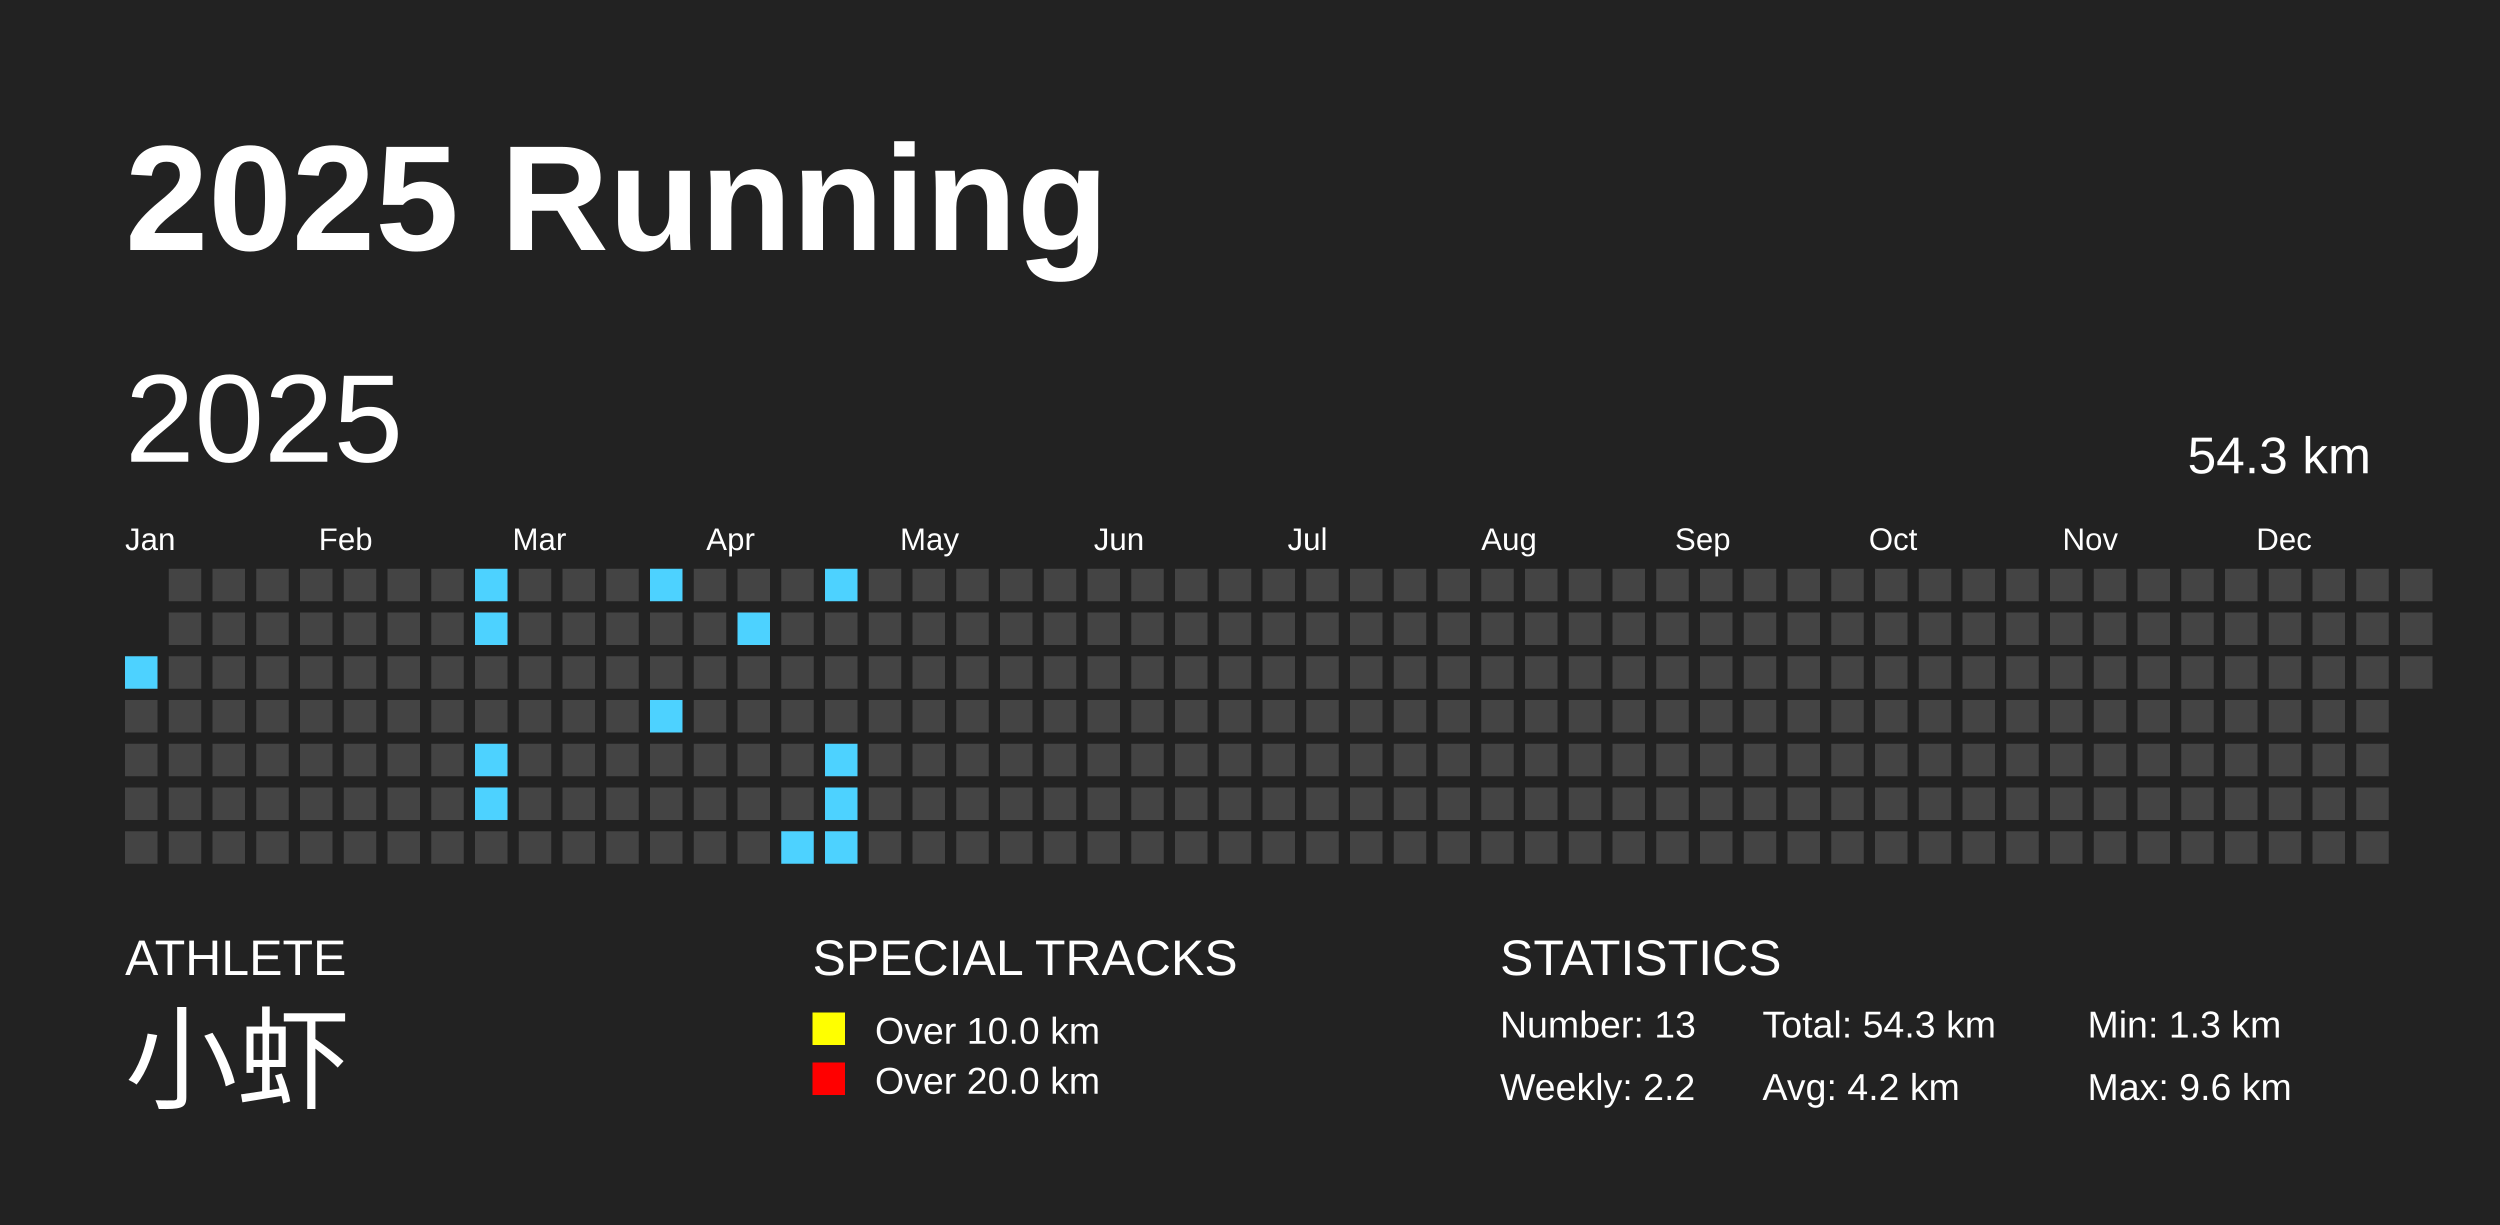
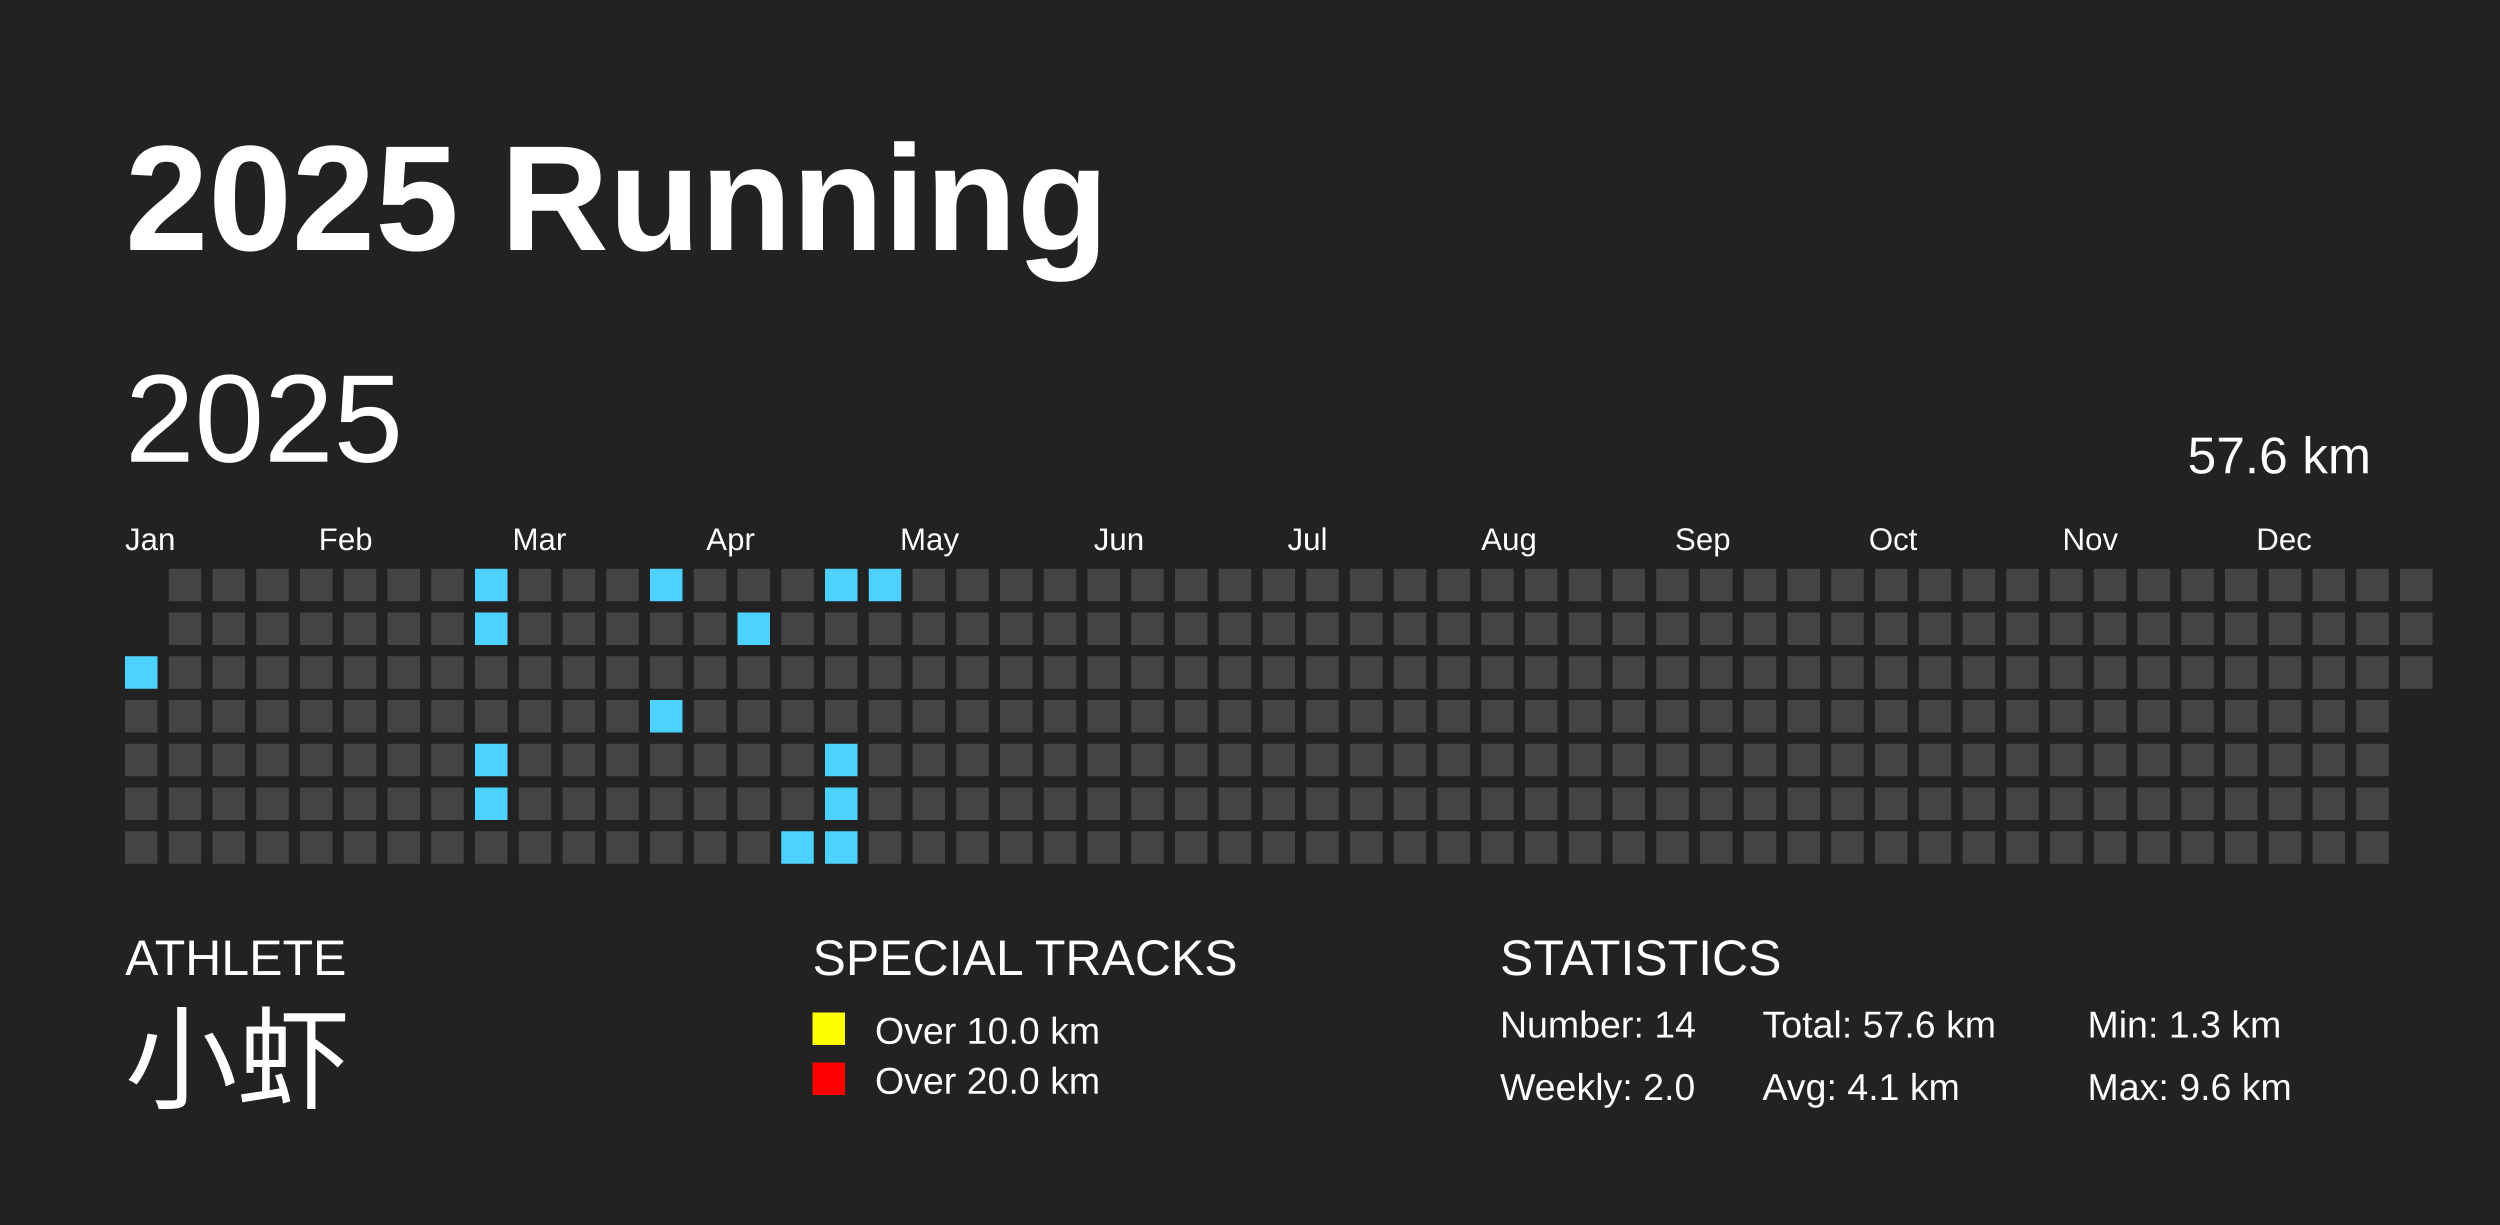
<svg xmlns="http://www.w3.org/2000/svg" baseProfile="full" height="98mm" version="1.1" viewBox="0,0,200,98" width="200mm">
  <defs />
  <rect fill="#222222" height="98" width="200" x="0" y="0" />
  <text fill="#FFFFFF" style="font-size:12px; font-family:Arial; font-weight:bold;" x="10" y="20">2025 Running</text>
  <text fill="#FFFFFF" style="font-size:4px; font-family:Arial" x="10" y="78">ATHLETE</text>
  <text fill="#FFFFFF" style="font-size:9px; font-family:Arial" x="10" y="88">小虾</text>
  <text fill="#FFFFFF" style="font-size:4px; font-family:Arial" x="65" y="78">SPECIAL TRACKS</text>
  <rect fill="yellow" height="2.6" width="2.6" x="65" y="81" />
  <text fill="#FFFFFF" style="font-size:3px; font-family:Arial" x="70" y="83.5">Over 10.0 km</text>
  <rect fill="red" height="2.6" width="2.6" x="65" y="85" />
  <text fill="#FFFFFF" style="font-size:3px; font-family:Arial" x="70" y="87.5">Over 20.0 km</text>
  <text fill="#FFFFFF" style="font-size:4px; font-family:Arial" x="120" y="78">STATISTICS</text>
-   <text fill="#FFFFFF" style="font-size:3px; font-family:Arial" x="120" y="83">Number: 13</text>
-   <text fill="#FFFFFF" style="font-size:3px; font-family:Arial" x="120" y="88">Weekly: 2.2</text>
-   <text fill="#FFFFFF" style="font-size:3px; font-family:Arial" x="141" y="83">Total: 54.3 km</text>
-   <text fill="#FFFFFF" style="font-size:3px; font-family:Arial" x="141" y="88">Avg: 4.2 km</text>
+   <text fill="#FFFFFF" style="font-size:3px; font-family:Arial" x="120" y="83">Number: 14</text>
+   <text fill="#FFFFFF" style="font-size:3px; font-family:Arial" x="120" y="88">Weekly: 2.0</text>
+   <text fill="#FFFFFF" style="font-size:3px; font-family:Arial" x="141" y="83">Total: 57.6 km</text>
+   <text fill="#FFFFFF" style="font-size:3px; font-family:Arial" x="141" y="88">Avg: 4.1 km</text>
  <text fill="#FFFFFF" style="font-size:3px; font-family:Arial" x="167" y="83">Min: 1.3 km</text>
  <text fill="#FFFFFF" style="font-size:3px; font-family:Arial" x="167" y="88">Max: 9.6 km</text>
  <text dominant-baseline="hanging" fill="#FFFFFF" style="font-size:10.0px; font-family:Arial;" x="10" y="30">2025</text>
-   <text dominant-baseline="hanging" fill="#FFFFFF" style="font-size:4.125px; font-family:Arial;" x="175" y="35">54.3 km</text>
+   <text dominant-baseline="hanging" fill="#FFFFFF" style="font-size:4.125px; font-family:Arial;" x="175" y="35">57.6 km</text>
  <text fill="#FFFFFF" style="font-size:2.5px; font-family:Arial" x="10.0" y="44">Jan</text>
  <text fill="#FFFFFF" style="font-size:2.5px; font-family:Arial" x="25.5" y="44">Feb</text>
  <text fill="#FFFFFF" style="font-size:2.5px; font-family:Arial" x="41.0" y="44">Mar</text>
  <text fill="#FFFFFF" style="font-size:2.5px; font-family:Arial" x="56.5" y="44">Apr</text>
  <text fill="#FFFFFF" style="font-size:2.5px; font-family:Arial" x="72.0" y="44">May</text>
  <text fill="#FFFFFF" style="font-size:2.5px; font-family:Arial" x="87.5" y="44">Jun</text>
  <text fill="#FFFFFF" style="font-size:2.5px; font-family:Arial" x="103.0" y="44">Jul</text>
  <text fill="#FFFFFF" style="font-size:2.5px; font-family:Arial" x="118.5" y="44">Aug</text>
  <text fill="#FFFFFF" style="font-size:2.5px; font-family:Arial" x="134.0" y="44">Sep</text>
  <text fill="#FFFFFF" style="font-size:2.5px; font-family:Arial" x="149.5" y="44">Oct</text>
  <text fill="#FFFFFF" style="font-size:2.5px; font-family:Arial" x="165.0" y="44">Nov</text>
  <text fill="#FFFFFF" style="font-size:2.5px; font-family:Arial" x="180.5" y="44">Dec</text>
  <rect fill="#4DD2FF" height="2.6" width="2.6" x="10.0" y="52.5" />
  <rect fill="#444444" height="2.6" width="2.6" x="10.0" y="56.0" />
  <rect fill="#444444" height="2.6" width="2.6" x="10.0" y="59.5" />
  <rect fill="#444444" height="2.6" width="2.6" x="10.0" y="63.0" />
  <rect fill="#444444" height="2.6" width="2.6" x="10.0" y="66.5" />
  <rect fill="#444444" height="2.6" width="2.6" x="13.5" y="45.5" />
  <rect fill="#444444" height="2.6" width="2.6" x="13.5" y="49.0" />
  <rect fill="#444444" height="2.6" width="2.6" x="13.5" y="52.5" />
  <rect fill="#444444" height="2.6" width="2.6" x="13.5" y="56.0" />
  <rect fill="#444444" height="2.6" width="2.6" x="13.5" y="59.5" />
  <rect fill="#444444" height="2.6" width="2.6" x="13.5" y="63.0" />
  <rect fill="#444444" height="2.6" width="2.6" x="13.5" y="66.5" />
  <rect fill="#444444" height="2.6" width="2.6" x="17.0" y="45.5" />
  <rect fill="#444444" height="2.6" width="2.6" x="17.0" y="49.0" />
  <rect fill="#444444" height="2.6" width="2.6" x="17.0" y="52.5" />
  <rect fill="#444444" height="2.6" width="2.6" x="17.0" y="56.0" />
  <rect fill="#444444" height="2.6" width="2.6" x="17.0" y="59.5" />
  <rect fill="#444444" height="2.6" width="2.6" x="17.0" y="63.0" />
  <rect fill="#444444" height="2.6" width="2.6" x="17.0" y="66.5" />
  <rect fill="#444444" height="2.6" width="2.6" x="20.5" y="45.5" />
  <rect fill="#444444" height="2.6" width="2.6" x="20.5" y="49.0" />
  <rect fill="#444444" height="2.6" width="2.6" x="20.5" y="52.5" />
  <rect fill="#444444" height="2.6" width="2.6" x="20.5" y="56.0" />
  <rect fill="#444444" height="2.6" width="2.6" x="20.5" y="59.5" />
  <rect fill="#444444" height="2.6" width="2.6" x="20.5" y="63.0" />
  <rect fill="#444444" height="2.6" width="2.6" x="20.5" y="66.5" />
  <rect fill="#444444" height="2.6" width="2.6" x="24.0" y="45.5" />
  <rect fill="#444444" height="2.6" width="2.6" x="24.0" y="49.0" />
  <rect fill="#444444" height="2.6" width="2.6" x="24.0" y="52.5" />
  <rect fill="#444444" height="2.6" width="2.6" x="24.0" y="56.0" />
  <rect fill="#444444" height="2.6" width="2.6" x="24.0" y="59.5" />
  <rect fill="#444444" height="2.6" width="2.6" x="24.0" y="63.0" />
  <rect fill="#444444" height="2.6" width="2.6" x="24.0" y="66.5" />
  <rect fill="#444444" height="2.6" width="2.6" x="27.5" y="45.5" />
  <rect fill="#444444" height="2.6" width="2.6" x="27.5" y="49.0" />
  <rect fill="#444444" height="2.6" width="2.6" x="27.5" y="52.5" />
  <rect fill="#444444" height="2.6" width="2.6" x="27.5" y="56.0" />
  <rect fill="#444444" height="2.6" width="2.6" x="27.5" y="59.5" />
  <rect fill="#444444" height="2.6" width="2.6" x="27.5" y="63.0" />
  <rect fill="#444444" height="2.6" width="2.6" x="27.5" y="66.5" />
  <rect fill="#444444" height="2.6" width="2.6" x="31.0" y="45.5" />
  <rect fill="#444444" height="2.6" width="2.6" x="31.0" y="49.0" />
  <rect fill="#444444" height="2.6" width="2.6" x="31.0" y="52.5" />
  <rect fill="#444444" height="2.6" width="2.6" x="31.0" y="56.0" />
  <rect fill="#444444" height="2.6" width="2.6" x="31.0" y="59.5" />
  <rect fill="#444444" height="2.6" width="2.6" x="31.0" y="63.0" />
  <rect fill="#444444" height="2.6" width="2.6" x="31.0" y="66.5" />
  <rect fill="#444444" height="2.6" width="2.6" x="34.5" y="45.5" />
  <rect fill="#444444" height="2.6" width="2.6" x="34.5" y="49.0" />
  <rect fill="#444444" height="2.6" width="2.6" x="34.5" y="52.5" />
  <rect fill="#444444" height="2.6" width="2.6" x="34.5" y="56.0" />
  <rect fill="#444444" height="2.6" width="2.6" x="34.5" y="59.5" />
  <rect fill="#444444" height="2.6" width="2.6" x="34.5" y="63.0" />
  <rect fill="#444444" height="2.6" width="2.6" x="34.5" y="66.5" />
  <rect fill="#4DD2FF" height="2.6" width="2.6" x="38.0" y="45.5" />
  <rect fill="#4DD2FF" height="2.6" width="2.6" x="38.0" y="49.0" />
  <rect fill="#444444" height="2.6" width="2.6" x="38.0" y="52.5" />
  <rect fill="#444444" height="2.6" width="2.6" x="38.0" y="56.0" />
  <rect fill="#4DD2FF" height="2.6" width="2.6" x="38.0" y="59.5" />
  <rect fill="#4DD2FF" height="2.6" width="2.6" x="38.0" y="63.0" />
  <rect fill="#444444" height="2.6" width="2.6" x="38.0" y="66.5" />
  <rect fill="#444444" height="2.6" width="2.6" x="41.5" y="45.5" />
  <rect fill="#444444" height="2.6" width="2.6" x="41.5" y="49.0" />
  <rect fill="#444444" height="2.6" width="2.6" x="41.5" y="52.5" />
  <rect fill="#444444" height="2.6" width="2.6" x="41.5" y="56.0" />
  <rect fill="#444444" height="2.6" width="2.6" x="41.5" y="59.5" />
  <rect fill="#444444" height="2.6" width="2.6" x="41.5" y="63.0" />
  <rect fill="#444444" height="2.6" width="2.6" x="41.5" y="66.5" />
  <rect fill="#444444" height="2.6" width="2.6" x="45.0" y="45.5" />
  <rect fill="#444444" height="2.6" width="2.6" x="45.0" y="49.0" />
  <rect fill="#444444" height="2.6" width="2.6" x="45.0" y="52.5" />
  <rect fill="#444444" height="2.6" width="2.6" x="45.0" y="56.0" />
  <rect fill="#444444" height="2.6" width="2.6" x="45.0" y="59.5" />
  <rect fill="#444444" height="2.6" width="2.6" x="45.0" y="63.0" />
  <rect fill="#444444" height="2.6" width="2.6" x="45.0" y="66.5" />
  <rect fill="#444444" height="2.6" width="2.6" x="48.5" y="45.5" />
  <rect fill="#444444" height="2.6" width="2.6" x="48.5" y="49.0" />
  <rect fill="#444444" height="2.6" width="2.6" x="48.5" y="52.5" />
  <rect fill="#444444" height="2.6" width="2.6" x="48.5" y="56.0" />
  <rect fill="#444444" height="2.6" width="2.6" x="48.5" y="59.5" />
  <rect fill="#444444" height="2.6" width="2.6" x="48.5" y="63.0" />
  <rect fill="#444444" height="2.6" width="2.6" x="48.5" y="66.5" />
  <rect fill="#4DD2FF" height="2.6" width="2.6" x="52.0" y="45.5" />
  <rect fill="#444444" height="2.6" width="2.6" x="52.0" y="49.0" />
  <rect fill="#444444" height="2.6" width="2.6" x="52.0" y="52.5" />
  <rect fill="#4DD2FF" height="2.6" width="2.6" x="52.0" y="56.0" />
  <rect fill="#444444" height="2.6" width="2.6" x="52.0" y="59.5" />
  <rect fill="#444444" height="2.6" width="2.6" x="52.0" y="63.0" />
  <rect fill="#444444" height="2.6" width="2.6" x="52.0" y="66.5" />
  <rect fill="#444444" height="2.6" width="2.6" x="55.5" y="45.5" />
  <rect fill="#444444" height="2.6" width="2.6" x="55.5" y="49.0" />
  <rect fill="#444444" height="2.6" width="2.6" x="55.5" y="52.5" />
  <rect fill="#444444" height="2.6" width="2.6" x="55.5" y="56.0" />
  <rect fill="#444444" height="2.6" width="2.6" x="55.5" y="59.5" />
  <rect fill="#444444" height="2.6" width="2.6" x="55.5" y="63.0" />
  <rect fill="#444444" height="2.6" width="2.6" x="55.5" y="66.5" />
  <rect fill="#444444" height="2.6" width="2.6" x="59.0" y="45.5" />
  <rect fill="#4DD2FF" height="2.6" width="2.6" x="59.0" y="49.0" />
  <rect fill="#444444" height="2.6" width="2.6" x="59.0" y="52.5" />
  <rect fill="#444444" height="2.6" width="2.6" x="59.0" y="56.0" />
  <rect fill="#444444" height="2.6" width="2.6" x="59.0" y="59.5" />
  <rect fill="#444444" height="2.6" width="2.6" x="59.0" y="63.0" />
  <rect fill="#444444" height="2.6" width="2.6" x="59.0" y="66.5" />
  <rect fill="#444444" height="2.6" width="2.6" x="62.5" y="45.5" />
  <rect fill="#444444" height="2.6" width="2.6" x="62.5" y="49.0" />
  <rect fill="#444444" height="2.6" width="2.6" x="62.5" y="52.5" />
  <rect fill="#444444" height="2.6" width="2.6" x="62.5" y="56.0" />
  <rect fill="#444444" height="2.6" width="2.6" x="62.5" y="59.5" />
  <rect fill="#444444" height="2.6" width="2.6" x="62.5" y="63.0" />
  <rect fill="#4DD2FF" height="2.6" width="2.6" x="62.5" y="66.5" />
  <rect fill="#4DD2FF" height="2.6" width="2.6" x="66.0" y="45.5" />
  <rect fill="#444444" height="2.6" width="2.6" x="66.0" y="49.0" />
  <rect fill="#444444" height="2.6" width="2.6" x="66.0" y="52.5" />
  <rect fill="#444444" height="2.6" width="2.6" x="66.0" y="56.0" />
  <rect fill="#4DD2FF" height="2.6" width="2.6" x="66.0" y="59.5" />
  <rect fill="#4DD2FF" height="2.6" width="2.6" x="66.0" y="63.0" />
  <rect fill="#4DD2FF" height="2.6" width="2.6" x="66.0" y="66.5" />
-   <rect fill="#444444" height="2.6" width="2.6" x="69.5" y="45.5" />
+   <rect fill="#4DD2FF" height="2.6" width="2.6" x="69.5" y="45.5" />
  <rect fill="#444444" height="2.6" width="2.6" x="69.5" y="49.0" />
  <rect fill="#444444" height="2.6" width="2.6" x="69.5" y="52.5" />
  <rect fill="#444444" height="2.6" width="2.6" x="69.5" y="56.0" />
  <rect fill="#444444" height="2.6" width="2.6" x="69.5" y="59.5" />
  <rect fill="#444444" height="2.6" width="2.6" x="69.5" y="63.0" />
  <rect fill="#444444" height="2.6" width="2.6" x="69.5" y="66.5" />
  <rect fill="#444444" height="2.6" width="2.6" x="73.0" y="45.5" />
  <rect fill="#444444" height="2.6" width="2.6" x="73.0" y="49.0" />
  <rect fill="#444444" height="2.6" width="2.6" x="73.0" y="52.5" />
  <rect fill="#444444" height="2.6" width="2.6" x="73.0" y="56.0" />
  <rect fill="#444444" height="2.6" width="2.6" x="73.0" y="59.5" />
  <rect fill="#444444" height="2.6" width="2.6" x="73.0" y="63.0" />
  <rect fill="#444444" height="2.6" width="2.6" x="73.0" y="66.5" />
  <rect fill="#444444" height="2.6" width="2.6" x="76.5" y="45.5" />
  <rect fill="#444444" height="2.6" width="2.6" x="76.5" y="49.0" />
  <rect fill="#444444" height="2.6" width="2.6" x="76.5" y="52.5" />
  <rect fill="#444444" height="2.6" width="2.6" x="76.5" y="56.0" />
  <rect fill="#444444" height="2.6" width="2.6" x="76.5" y="59.5" />
  <rect fill="#444444" height="2.6" width="2.6" x="76.5" y="63.0" />
  <rect fill="#444444" height="2.6" width="2.6" x="76.5" y="66.5" />
  <rect fill="#444444" height="2.6" width="2.6" x="80.0" y="45.5" />
  <rect fill="#444444" height="2.6" width="2.6" x="80.0" y="49.0" />
  <rect fill="#444444" height="2.6" width="2.6" x="80.0" y="52.5" />
  <rect fill="#444444" height="2.6" width="2.6" x="80.0" y="56.0" />
  <rect fill="#444444" height="2.6" width="2.6" x="80.0" y="59.5" />
  <rect fill="#444444" height="2.6" width="2.6" x="80.0" y="63.0" />
  <rect fill="#444444" height="2.6" width="2.6" x="80.0" y="66.5" />
  <rect fill="#444444" height="2.6" width="2.6" x="83.5" y="45.5" />
  <rect fill="#444444" height="2.6" width="2.6" x="83.5" y="49.0" />
  <rect fill="#444444" height="2.6" width="2.6" x="83.5" y="52.5" />
  <rect fill="#444444" height="2.6" width="2.6" x="83.5" y="56.0" />
  <rect fill="#444444" height="2.6" width="2.6" x="83.5" y="59.5" />
  <rect fill="#444444" height="2.6" width="2.6" x="83.5" y="63.0" />
  <rect fill="#444444" height="2.6" width="2.6" x="83.5" y="66.5" />
  <rect fill="#444444" height="2.6" width="2.6" x="87.0" y="45.5" />
  <rect fill="#444444" height="2.6" width="2.6" x="87.0" y="49.0" />
  <rect fill="#444444" height="2.6" width="2.6" x="87.0" y="52.5" />
  <rect fill="#444444" height="2.6" width="2.6" x="87.0" y="56.0" />
  <rect fill="#444444" height="2.6" width="2.6" x="87.0" y="59.5" />
  <rect fill="#444444" height="2.6" width="2.6" x="87.0" y="63.0" />
  <rect fill="#444444" height="2.6" width="2.6" x="87.0" y="66.5" />
  <rect fill="#444444" height="2.6" width="2.6" x="90.5" y="45.5" />
  <rect fill="#444444" height="2.6" width="2.6" x="90.5" y="49.0" />
  <rect fill="#444444" height="2.6" width="2.6" x="90.5" y="52.5" />
  <rect fill="#444444" height="2.6" width="2.6" x="90.5" y="56.0" />
  <rect fill="#444444" height="2.6" width="2.6" x="90.5" y="59.5" />
  <rect fill="#444444" height="2.6" width="2.6" x="90.5" y="63.0" />
  <rect fill="#444444" height="2.6" width="2.6" x="90.5" y="66.5" />
  <rect fill="#444444" height="2.6" width="2.6" x="94.0" y="45.5" />
  <rect fill="#444444" height="2.6" width="2.6" x="94.0" y="49.0" />
  <rect fill="#444444" height="2.6" width="2.6" x="94.0" y="52.5" />
  <rect fill="#444444" height="2.6" width="2.6" x="94.0" y="56.0" />
  <rect fill="#444444" height="2.6" width="2.6" x="94.0" y="59.5" />
  <rect fill="#444444" height="2.6" width="2.6" x="94.0" y="63.0" />
  <rect fill="#444444" height="2.6" width="2.6" x="94.0" y="66.5" />
  <rect fill="#444444" height="2.6" width="2.6" x="97.5" y="45.5" />
  <rect fill="#444444" height="2.6" width="2.6" x="97.5" y="49.0" />
  <rect fill="#444444" height="2.6" width="2.6" x="97.5" y="52.5" />
  <rect fill="#444444" height="2.6" width="2.6" x="97.5" y="56.0" />
  <rect fill="#444444" height="2.6" width="2.6" x="97.5" y="59.5" />
  <rect fill="#444444" height="2.6" width="2.6" x="97.5" y="63.0" />
  <rect fill="#444444" height="2.6" width="2.6" x="97.5" y="66.5" />
  <rect fill="#444444" height="2.6" width="2.6" x="101.0" y="45.5" />
  <rect fill="#444444" height="2.6" width="2.6" x="101.0" y="49.0" />
  <rect fill="#444444" height="2.6" width="2.6" x="101.0" y="52.5" />
  <rect fill="#444444" height="2.6" width="2.6" x="101.0" y="56.0" />
  <rect fill="#444444" height="2.6" width="2.6" x="101.0" y="59.5" />
  <rect fill="#444444" height="2.6" width="2.6" x="101.0" y="63.0" />
  <rect fill="#444444" height="2.6" width="2.6" x="101.0" y="66.5" />
  <rect fill="#444444" height="2.6" width="2.6" x="104.5" y="45.5" />
  <rect fill="#444444" height="2.6" width="2.6" x="104.5" y="49.0" />
  <rect fill="#444444" height="2.6" width="2.6" x="104.5" y="52.5" />
  <rect fill="#444444" height="2.6" width="2.6" x="104.5" y="56.0" />
  <rect fill="#444444" height="2.6" width="2.6" x="104.5" y="59.5" />
  <rect fill="#444444" height="2.6" width="2.6" x="104.5" y="63.0" />
  <rect fill="#444444" height="2.6" width="2.6" x="104.5" y="66.5" />
  <rect fill="#444444" height="2.6" width="2.6" x="108.0" y="45.5" />
  <rect fill="#444444" height="2.6" width="2.6" x="108.0" y="49.0" />
  <rect fill="#444444" height="2.6" width="2.6" x="108.0" y="52.5" />
  <rect fill="#444444" height="2.6" width="2.6" x="108.0" y="56.0" />
  <rect fill="#444444" height="2.6" width="2.6" x="108.0" y="59.5" />
  <rect fill="#444444" height="2.6" width="2.6" x="108.0" y="63.0" />
  <rect fill="#444444" height="2.6" width="2.6" x="108.0" y="66.5" />
  <rect fill="#444444" height="2.6" width="2.6" x="111.5" y="45.5" />
  <rect fill="#444444" height="2.6" width="2.6" x="111.5" y="49.0" />
  <rect fill="#444444" height="2.6" width="2.6" x="111.5" y="52.5" />
  <rect fill="#444444" height="2.6" width="2.6" x="111.5" y="56.0" />
  <rect fill="#444444" height="2.6" width="2.6" x="111.5" y="59.5" />
  <rect fill="#444444" height="2.6" width="2.6" x="111.5" y="63.0" />
  <rect fill="#444444" height="2.6" width="2.6" x="111.5" y="66.5" />
  <rect fill="#444444" height="2.6" width="2.6" x="115.0" y="45.5" />
  <rect fill="#444444" height="2.6" width="2.6" x="115.0" y="49.0" />
  <rect fill="#444444" height="2.6" width="2.6" x="115.0" y="52.5" />
  <rect fill="#444444" height="2.6" width="2.6" x="115.0" y="56.0" />
  <rect fill="#444444" height="2.6" width="2.6" x="115.0" y="59.5" />
  <rect fill="#444444" height="2.6" width="2.6" x="115.0" y="63.0" />
  <rect fill="#444444" height="2.6" width="2.6" x="115.0" y="66.5" />
  <rect fill="#444444" height="2.6" width="2.6" x="118.5" y="45.5" />
  <rect fill="#444444" height="2.6" width="2.6" x="118.5" y="49.0" />
  <rect fill="#444444" height="2.6" width="2.6" x="118.5" y="52.5" />
  <rect fill="#444444" height="2.6" width="2.6" x="118.5" y="56.0" />
  <rect fill="#444444" height="2.6" width="2.6" x="118.5" y="59.5" />
  <rect fill="#444444" height="2.6" width="2.6" x="118.5" y="63.0" />
  <rect fill="#444444" height="2.6" width="2.6" x="118.5" y="66.5" />
  <rect fill="#444444" height="2.6" width="2.6" x="122.0" y="45.5" />
  <rect fill="#444444" height="2.6" width="2.6" x="122.0" y="49.0" />
  <rect fill="#444444" height="2.6" width="2.6" x="122.0" y="52.5" />
  <rect fill="#444444" height="2.6" width="2.6" x="122.0" y="56.0" />
  <rect fill="#444444" height="2.6" width="2.6" x="122.0" y="59.5" />
  <rect fill="#444444" height="2.6" width="2.6" x="122.0" y="63.0" />
  <rect fill="#444444" height="2.6" width="2.6" x="122.0" y="66.5" />
  <rect fill="#444444" height="2.6" width="2.6" x="125.5" y="45.5" />
  <rect fill="#444444" height="2.6" width="2.6" x="125.5" y="49.0" />
  <rect fill="#444444" height="2.6" width="2.6" x="125.5" y="52.5" />
  <rect fill="#444444" height="2.6" width="2.6" x="125.5" y="56.0" />
  <rect fill="#444444" height="2.6" width="2.6" x="125.5" y="59.5" />
  <rect fill="#444444" height="2.6" width="2.6" x="125.5" y="63.0" />
  <rect fill="#444444" height="2.6" width="2.6" x="125.5" y="66.5" />
  <rect fill="#444444" height="2.6" width="2.6" x="129.0" y="45.5" />
  <rect fill="#444444" height="2.6" width="2.6" x="129.0" y="49.0" />
  <rect fill="#444444" height="2.6" width="2.6" x="129.0" y="52.5" />
  <rect fill="#444444" height="2.6" width="2.6" x="129.0" y="56.0" />
  <rect fill="#444444" height="2.6" width="2.6" x="129.0" y="59.5" />
  <rect fill="#444444" height="2.6" width="2.6" x="129.0" y="63.0" />
  <rect fill="#444444" height="2.6" width="2.6" x="129.0" y="66.5" />
  <rect fill="#444444" height="2.6" width="2.6" x="132.5" y="45.5" />
  <rect fill="#444444" height="2.6" width="2.6" x="132.5" y="49.0" />
  <rect fill="#444444" height="2.6" width="2.6" x="132.5" y="52.5" />
  <rect fill="#444444" height="2.6" width="2.6" x="132.5" y="56.0" />
  <rect fill="#444444" height="2.6" width="2.6" x="132.5" y="59.5" />
  <rect fill="#444444" height="2.6" width="2.6" x="132.5" y="63.0" />
  <rect fill="#444444" height="2.6" width="2.6" x="132.5" y="66.5" />
  <rect fill="#444444" height="2.6" width="2.6" x="136.0" y="45.5" />
  <rect fill="#444444" height="2.6" width="2.6" x="136.0" y="49.0" />
  <rect fill="#444444" height="2.6" width="2.6" x="136.0" y="52.5" />
  <rect fill="#444444" height="2.6" width="2.6" x="136.0" y="56.0" />
  <rect fill="#444444" height="2.6" width="2.6" x="136.0" y="59.5" />
  <rect fill="#444444" height="2.6" width="2.6" x="136.0" y="63.0" />
  <rect fill="#444444" height="2.6" width="2.6" x="136.0" y="66.5" />
  <rect fill="#444444" height="2.6" width="2.6" x="139.5" y="45.5" />
  <rect fill="#444444" height="2.6" width="2.6" x="139.5" y="49.0" />
  <rect fill="#444444" height="2.6" width="2.6" x="139.5" y="52.5" />
  <rect fill="#444444" height="2.6" width="2.6" x="139.5" y="56.0" />
  <rect fill="#444444" height="2.6" width="2.6" x="139.5" y="59.5" />
  <rect fill="#444444" height="2.6" width="2.6" x="139.5" y="63.0" />
  <rect fill="#444444" height="2.6" width="2.6" x="139.5" y="66.5" />
  <rect fill="#444444" height="2.6" width="2.6" x="143.0" y="45.5" />
  <rect fill="#444444" height="2.6" width="2.6" x="143.0" y="49.0" />
  <rect fill="#444444" height="2.6" width="2.6" x="143.0" y="52.5" />
  <rect fill="#444444" height="2.6" width="2.6" x="143.0" y="56.0" />
  <rect fill="#444444" height="2.6" width="2.6" x="143.0" y="59.5" />
  <rect fill="#444444" height="2.6" width="2.6" x="143.0" y="63.0" />
  <rect fill="#444444" height="2.6" width="2.6" x="143.0" y="66.5" />
  <rect fill="#444444" height="2.6" width="2.6" x="146.5" y="45.5" />
  <rect fill="#444444" height="2.6" width="2.6" x="146.5" y="49.0" />
  <rect fill="#444444" height="2.6" width="2.6" x="146.5" y="52.5" />
  <rect fill="#444444" height="2.6" width="2.6" x="146.5" y="56.0" />
  <rect fill="#444444" height="2.6" width="2.6" x="146.5" y="59.5" />
  <rect fill="#444444" height="2.6" width="2.6" x="146.5" y="63.0" />
  <rect fill="#444444" height="2.6" width="2.6" x="146.5" y="66.5" />
  <rect fill="#444444" height="2.6" width="2.6" x="150.0" y="45.5" />
  <rect fill="#444444" height="2.6" width="2.6" x="150.0" y="49.0" />
  <rect fill="#444444" height="2.6" width="2.6" x="150.0" y="52.5" />
  <rect fill="#444444" height="2.6" width="2.6" x="150.0" y="56.0" />
  <rect fill="#444444" height="2.6" width="2.6" x="150.0" y="59.5" />
  <rect fill="#444444" height="2.6" width="2.6" x="150.0" y="63.0" />
  <rect fill="#444444" height="2.6" width="2.6" x="150.0" y="66.5" />
  <rect fill="#444444" height="2.6" width="2.6" x="153.5" y="45.5" />
  <rect fill="#444444" height="2.6" width="2.6" x="153.5" y="49.0" />
  <rect fill="#444444" height="2.6" width="2.6" x="153.5" y="52.5" />
  <rect fill="#444444" height="2.6" width="2.6" x="153.5" y="56.0" />
  <rect fill="#444444" height="2.6" width="2.6" x="153.5" y="59.5" />
  <rect fill="#444444" height="2.6" width="2.6" x="153.5" y="63.0" />
  <rect fill="#444444" height="2.6" width="2.6" x="153.5" y="66.5" />
  <rect fill="#444444" height="2.6" width="2.6" x="157.0" y="45.5" />
  <rect fill="#444444" height="2.6" width="2.6" x="157.0" y="49.0" />
  <rect fill="#444444" height="2.6" width="2.6" x="157.0" y="52.5" />
  <rect fill="#444444" height="2.6" width="2.6" x="157.0" y="56.0" />
  <rect fill="#444444" height="2.6" width="2.6" x="157.0" y="59.5" />
  <rect fill="#444444" height="2.6" width="2.6" x="157.0" y="63.0" />
  <rect fill="#444444" height="2.6" width="2.6" x="157.0" y="66.5" />
  <rect fill="#444444" height="2.6" width="2.6" x="160.5" y="45.5" />
  <rect fill="#444444" height="2.6" width="2.6" x="160.5" y="49.0" />
  <rect fill="#444444" height="2.6" width="2.6" x="160.5" y="52.5" />
  <rect fill="#444444" height="2.6" width="2.6" x="160.5" y="56.0" />
  <rect fill="#444444" height="2.6" width="2.6" x="160.5" y="59.5" />
  <rect fill="#444444" height="2.6" width="2.6" x="160.5" y="63.0" />
  <rect fill="#444444" height="2.6" width="2.6" x="160.5" y="66.5" />
  <rect fill="#444444" height="2.6" width="2.6" x="164.0" y="45.5" />
  <rect fill="#444444" height="2.6" width="2.6" x="164.0" y="49.0" />
  <rect fill="#444444" height="2.6" width="2.6" x="164.0" y="52.5" />
  <rect fill="#444444" height="2.6" width="2.6" x="164.0" y="56.0" />
  <rect fill="#444444" height="2.6" width="2.6" x="164.0" y="59.5" />
  <rect fill="#444444" height="2.6" width="2.6" x="164.0" y="63.0" />
  <rect fill="#444444" height="2.6" width="2.6" x="164.0" y="66.5" />
  <rect fill="#444444" height="2.6" width="2.6" x="167.5" y="45.5" />
  <rect fill="#444444" height="2.6" width="2.6" x="167.5" y="49.0" />
  <rect fill="#444444" height="2.6" width="2.6" x="167.5" y="52.5" />
  <rect fill="#444444" height="2.6" width="2.6" x="167.5" y="56.0" />
  <rect fill="#444444" height="2.6" width="2.6" x="167.5" y="59.5" />
  <rect fill="#444444" height="2.6" width="2.6" x="167.5" y="63.0" />
  <rect fill="#444444" height="2.6" width="2.6" x="167.5" y="66.5" />
  <rect fill="#444444" height="2.6" width="2.6" x="171.0" y="45.5" />
  <rect fill="#444444" height="2.6" width="2.6" x="171.0" y="49.0" />
  <rect fill="#444444" height="2.6" width="2.6" x="171.0" y="52.5" />
  <rect fill="#444444" height="2.6" width="2.6" x="171.0" y="56.0" />
  <rect fill="#444444" height="2.6" width="2.6" x="171.0" y="59.5" />
  <rect fill="#444444" height="2.6" width="2.6" x="171.0" y="63.0" />
  <rect fill="#444444" height="2.6" width="2.6" x="171.0" y="66.5" />
  <rect fill="#444444" height="2.6" width="2.6" x="174.5" y="45.5" />
  <rect fill="#444444" height="2.6" width="2.6" x="174.5" y="49.0" />
  <rect fill="#444444" height="2.6" width="2.6" x="174.5" y="52.5" />
  <rect fill="#444444" height="2.6" width="2.6" x="174.5" y="56.0" />
  <rect fill="#444444" height="2.6" width="2.6" x="174.5" y="59.5" />
  <rect fill="#444444" height="2.6" width="2.6" x="174.5" y="63.0" />
  <rect fill="#444444" height="2.6" width="2.6" x="174.5" y="66.5" />
  <rect fill="#444444" height="2.6" width="2.6" x="178.0" y="45.5" />
  <rect fill="#444444" height="2.6" width="2.6" x="178.0" y="49.0" />
  <rect fill="#444444" height="2.6" width="2.6" x="178.0" y="52.5" />
  <rect fill="#444444" height="2.6" width="2.6" x="178.0" y="56.0" />
  <rect fill="#444444" height="2.6" width="2.6" x="178.0" y="59.5" />
  <rect fill="#444444" height="2.6" width="2.6" x="178.0" y="63.0" />
  <rect fill="#444444" height="2.6" width="2.6" x="178.0" y="66.5" />
  <rect fill="#444444" height="2.6" width="2.6" x="181.5" y="45.5" />
  <rect fill="#444444" height="2.6" width="2.6" x="181.5" y="49.0" />
  <rect fill="#444444" height="2.6" width="2.6" x="181.5" y="52.5" />
  <rect fill="#444444" height="2.6" width="2.6" x="181.5" y="56.0" />
  <rect fill="#444444" height="2.6" width="2.6" x="181.5" y="59.5" />
  <rect fill="#444444" height="2.6" width="2.6" x="181.5" y="63.0" />
  <rect fill="#444444" height="2.6" width="2.6" x="181.5" y="66.5" />
  <rect fill="#444444" height="2.6" width="2.6" x="185.0" y="45.5" />
  <rect fill="#444444" height="2.6" width="2.6" x="185.0" y="49.0" />
  <rect fill="#444444" height="2.6" width="2.6" x="185.0" y="52.5" />
  <rect fill="#444444" height="2.6" width="2.6" x="185.0" y="56.0" />
  <rect fill="#444444" height="2.6" width="2.6" x="185.0" y="59.5" />
  <rect fill="#444444" height="2.6" width="2.6" x="185.0" y="63.0" />
  <rect fill="#444444" height="2.6" width="2.6" x="185.0" y="66.5" />
  <rect fill="#444444" height="2.6" width="2.6" x="188.5" y="45.5" />
  <rect fill="#444444" height="2.6" width="2.6" x="188.5" y="49.0" />
  <rect fill="#444444" height="2.6" width="2.6" x="188.5" y="52.5" />
  <rect fill="#444444" height="2.6" width="2.6" x="188.5" y="56.0" />
  <rect fill="#444444" height="2.6" width="2.6" x="188.5" y="59.5" />
  <rect fill="#444444" height="2.6" width="2.6" x="188.5" y="63.0" />
  <rect fill="#444444" height="2.6" width="2.6" x="188.5" y="66.5" />
  <rect fill="#444444" height="2.6" width="2.6" x="192.0" y="45.5" />
  <rect fill="#444444" height="2.6" width="2.6" x="192.0" y="49.0" />
  <rect fill="#444444" height="2.6" width="2.6" x="192.0" y="52.5" />
</svg>
